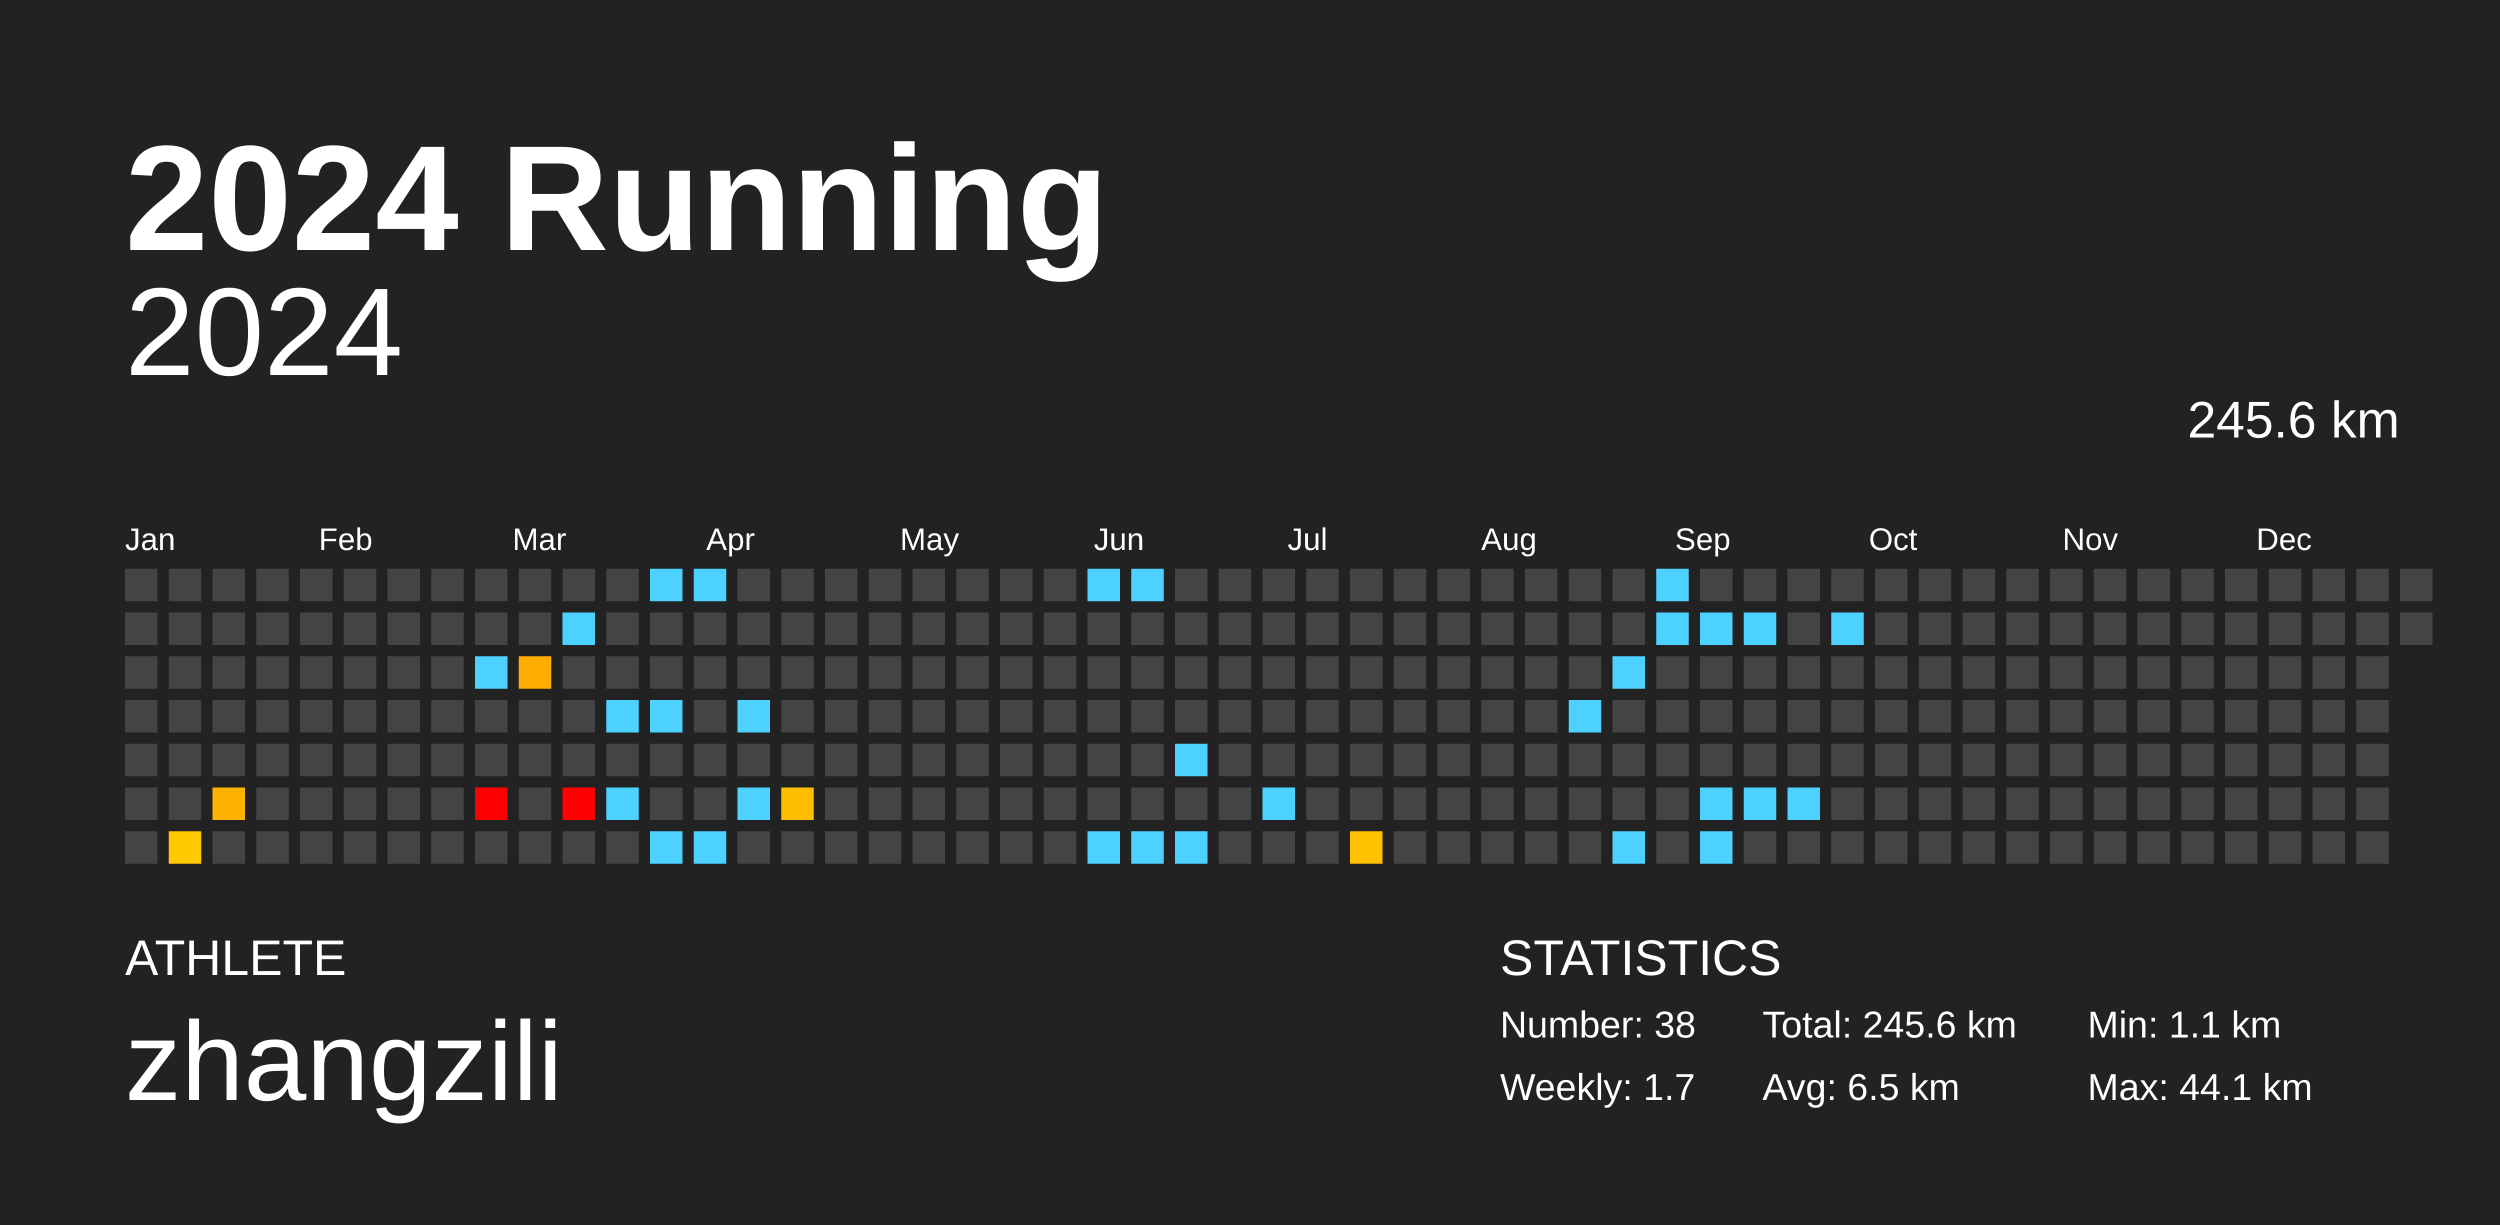
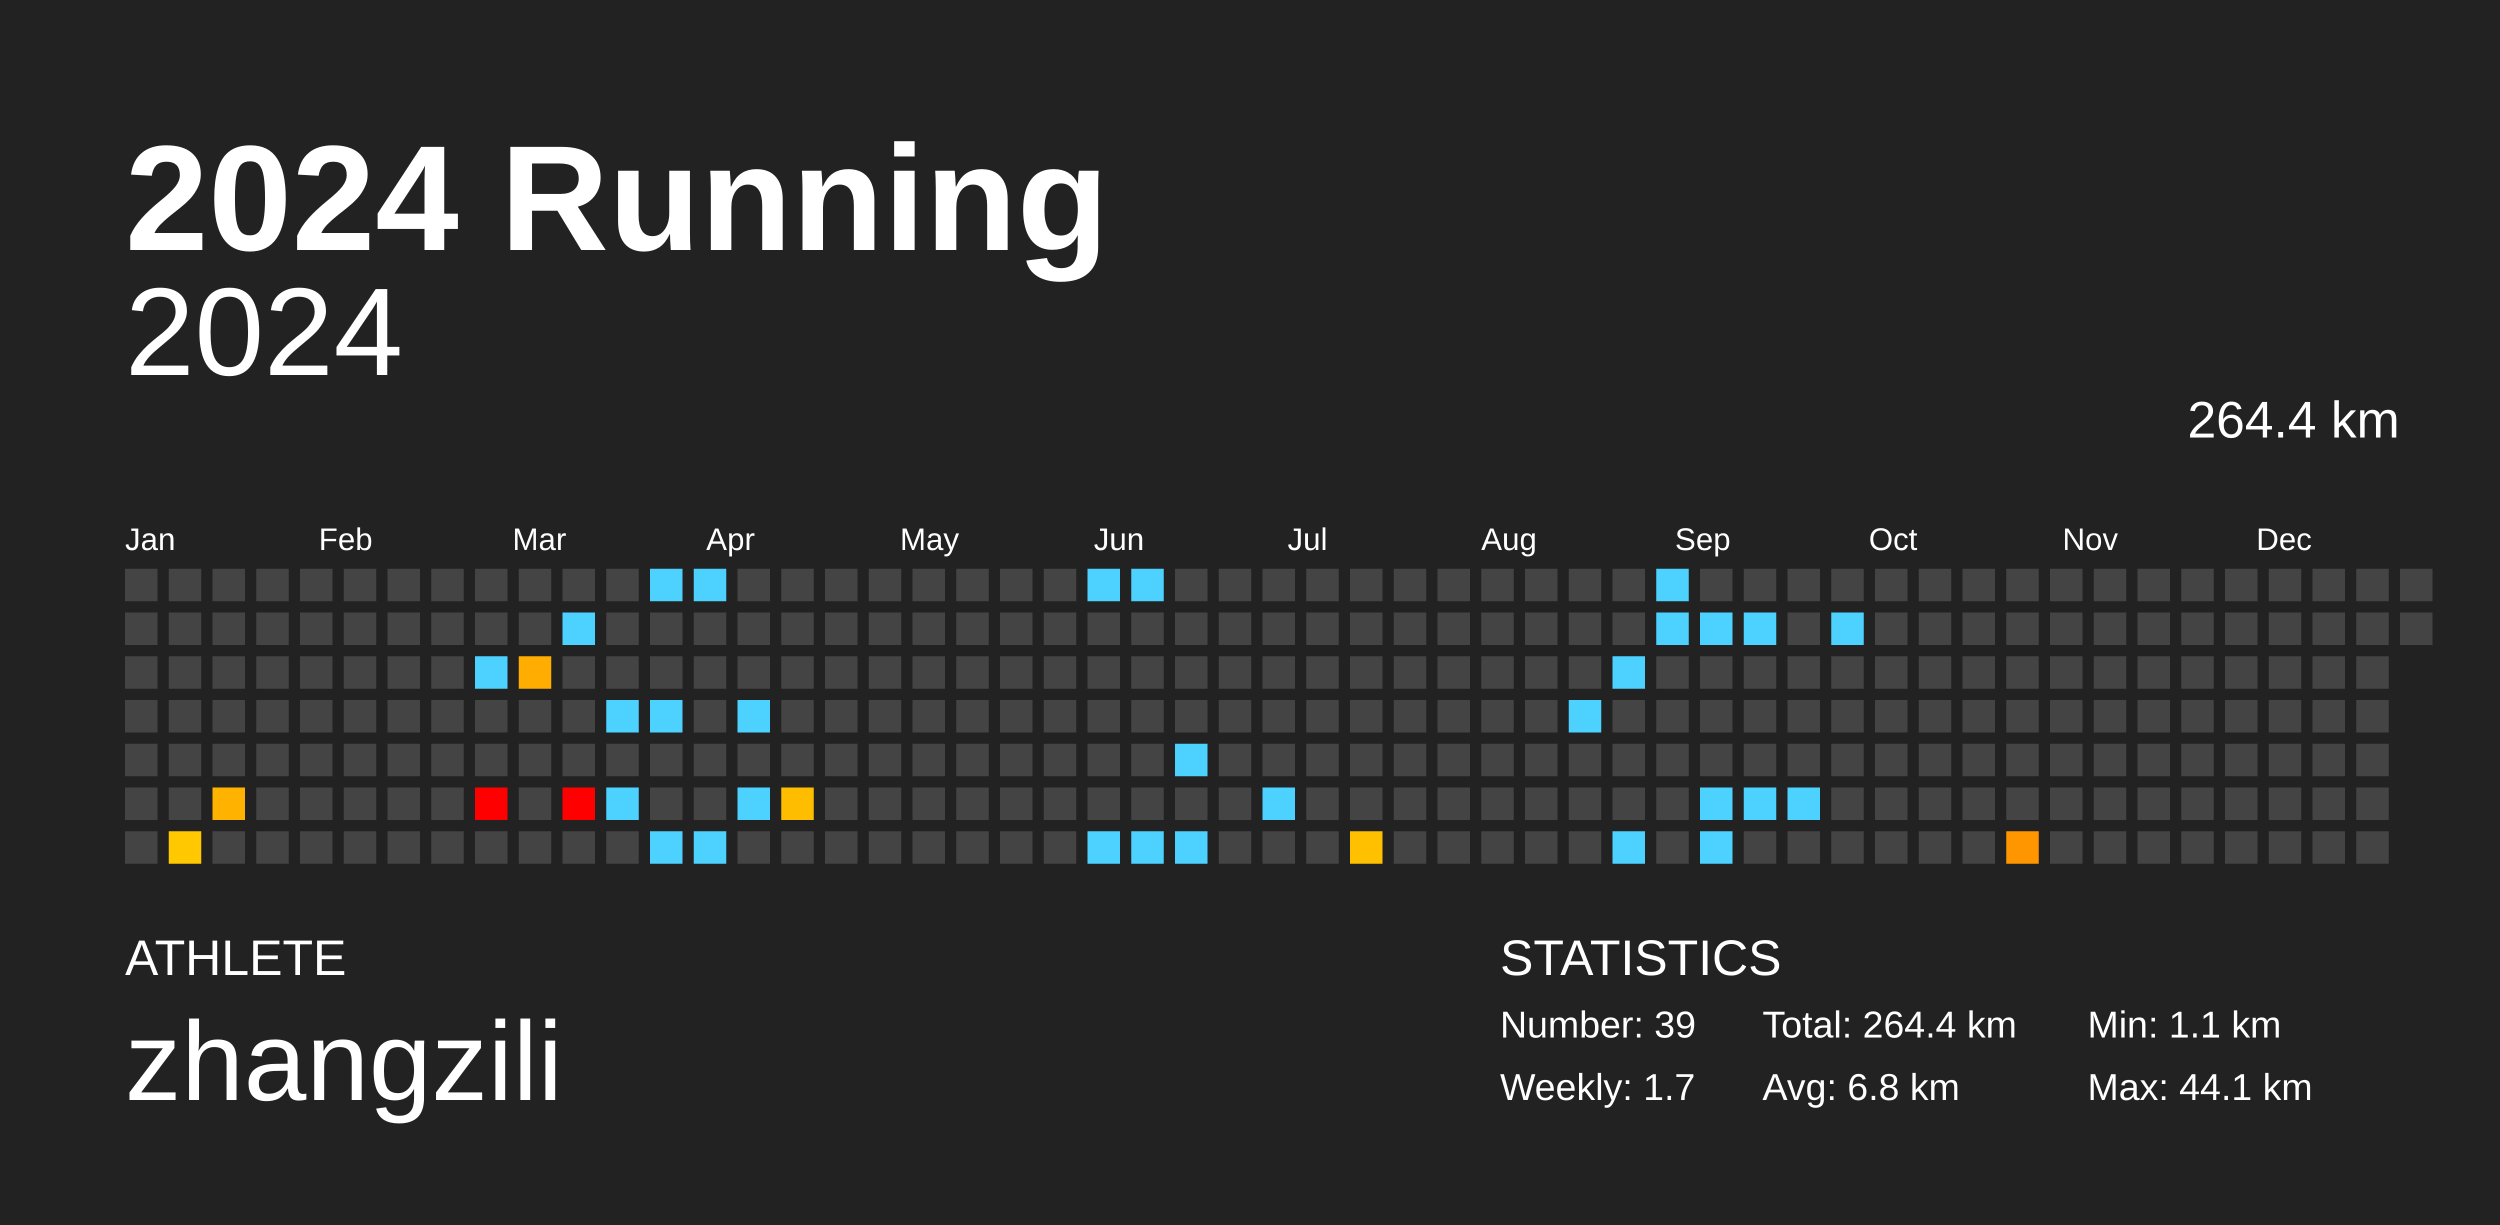
<svg xmlns="http://www.w3.org/2000/svg" baseProfile="full" height="98mm" version="1.1" viewBox="0,0,200,98" width="200mm">
  <defs />
  <rect fill="#222222" height="98" width="200" x="0" y="0" />
  <text fill="#FFFFFF" style="font-size:12px; font-family:Arial; font-weight:bold;" x="10" y="20">2024 Running</text>
  <text fill="#FFFFFF" style="font-size:4px; font-family:Arial" x="10" y="78">ATHLETE</text>
  <text fill="#FFFFFF" style="font-size:9px; font-family:Arial" x="10" y="88">zhangzili</text>
  <text fill="#FFFFFF" style="font-size:4px; font-family:Arial" x="120" y="78">STATISTICS</text>
-   <text fill="#FFFFFF" style="font-size:3px; font-family:Arial" x="120" y="83">Number: 38</text>
+   <text fill="#FFFFFF" style="font-size:3px; font-family:Arial" x="120" y="83">Number: 39</text>
  <text fill="#FFFFFF" style="font-size:3px; font-family:Arial" x="120" y="88">Weekly: 1.7</text>
-   <text fill="#FFFFFF" style="font-size:3px; font-family:Arial" x="141" y="83">Total: 245.6 km</text>
-   <text fill="#FFFFFF" style="font-size:3px; font-family:Arial" x="141" y="88">Avg: 6.5 km</text>
+   <text fill="#FFFFFF" style="font-size:3px; font-family:Arial" x="141" y="83">Total: 264.4 km</text>
+   <text fill="#FFFFFF" style="font-size:3px; font-family:Arial" x="141" y="88">Avg: 6.8 km</text>
  <text fill="#FFFFFF" style="font-size:3px; font-family:Arial" x="167" y="83">Min: 1.1 km</text>
  <text fill="#FFFFFF" style="font-size:3px; font-family:Arial" x="167" y="88">Max: 44.1 km</text>
  <text alignment-baseline="hanging" fill="#FFFFFF" style="font-size:10.0px; font-family:Arial;" x="10" y="30">2024</text>
-   <text alignment-baseline="hanging" fill="#FFFFFF" style="font-size:4.125px; font-family:Arial;" x="175" y="35">245.6 km</text>
+   <text alignment-baseline="hanging" fill="#FFFFFF" style="font-size:4.125px; font-family:Arial;" x="175" y="35">264.4 km</text>
  <text fill="#FFFFFF" style="font-size:2.5px; font-family:Arial" x="10.0" y="44">Jan</text>
  <text fill="#FFFFFF" style="font-size:2.5px; font-family:Arial" x="25.5" y="44">Feb</text>
  <text fill="#FFFFFF" style="font-size:2.5px; font-family:Arial" x="41.0" y="44">Mar</text>
  <text fill="#FFFFFF" style="font-size:2.5px; font-family:Arial" x="56.5" y="44">Apr</text>
  <text fill="#FFFFFF" style="font-size:2.5px; font-family:Arial" x="72.0" y="44">May</text>
  <text fill="#FFFFFF" style="font-size:2.5px; font-family:Arial" x="87.5" y="44">Jun</text>
  <text fill="#FFFFFF" style="font-size:2.5px; font-family:Arial" x="103.0" y="44">Jul</text>
  <text fill="#FFFFFF" style="font-size:2.5px; font-family:Arial" x="118.5" y="44">Aug</text>
  <text fill="#FFFFFF" style="font-size:2.5px; font-family:Arial" x="134.0" y="44">Sep</text>
  <text fill="#FFFFFF" style="font-size:2.5px; font-family:Arial" x="149.5" y="44">Oct</text>
  <text fill="#FFFFFF" style="font-size:2.5px; font-family:Arial" x="165.0" y="44">Nov</text>
  <text fill="#FFFFFF" style="font-size:2.5px; font-family:Arial" x="180.5" y="44">Dec</text>
  <rect fill="#444444" height="2.6" width="2.6" x="10.0" y="45.5" />
  <rect fill="#444444" height="2.6" width="2.6" x="10.0" y="49.0" />
  <rect fill="#444444" height="2.6" width="2.6" x="10.0" y="52.5" />
  <rect fill="#444444" height="2.6" width="2.6" x="10.0" y="56.0" />
  <rect fill="#444444" height="2.6" width="2.6" x="10.0" y="59.5" />
  <rect fill="#444444" height="2.6" width="2.6" x="10.0" y="63.0" />
  <rect fill="#444444" height="2.6" width="2.6" x="10.0" y="66.5" />
  <rect fill="#444444" height="2.6" width="2.6" x="13.5" y="45.5" />
  <rect fill="#444444" height="2.6" width="2.6" x="13.5" y="49.0" />
  <rect fill="#444444" height="2.6" width="2.6" x="13.5" y="52.5" />
  <rect fill="#444444" height="2.6" width="2.6" x="13.5" y="56.0" />
  <rect fill="#444444" height="2.6" width="2.6" x="13.5" y="59.5" />
  <rect fill="#444444" height="2.6" width="2.6" x="13.5" y="63.0" />
  <rect fill="#ffc800" height="2.6" width="2.6" x="13.5" y="66.5" />
  <rect fill="#444444" height="2.6" width="2.6" x="17.0" y="45.5" />
  <rect fill="#444444" height="2.6" width="2.6" x="17.0" y="49.0" />
  <rect fill="#444444" height="2.6" width="2.6" x="17.0" y="52.5" />
  <rect fill="#444444" height="2.6" width="2.6" x="17.0" y="56.0" />
  <rect fill="#444444" height="2.6" width="2.6" x="17.0" y="59.5" />
  <rect fill="#ffb300" height="2.6" width="2.6" x="17.0" y="63.0" />
  <rect fill="#444444" height="2.6" width="2.6" x="17.0" y="66.5" />
  <rect fill="#444444" height="2.6" width="2.6" x="20.5" y="45.5" />
  <rect fill="#444444" height="2.6" width="2.6" x="20.5" y="49.0" />
  <rect fill="#444444" height="2.6" width="2.6" x="20.5" y="52.5" />
  <rect fill="#444444" height="2.6" width="2.6" x="20.5" y="56.0" />
  <rect fill="#444444" height="2.6" width="2.6" x="20.5" y="59.5" />
  <rect fill="#444444" height="2.6" width="2.6" x="20.5" y="63.0" />
  <rect fill="#444444" height="2.6" width="2.6" x="20.5" y="66.5" />
  <rect fill="#444444" height="2.6" width="2.6" x="24.0" y="45.5" />
  <rect fill="#444444" height="2.6" width="2.6" x="24.0" y="49.0" />
  <rect fill="#444444" height="2.6" width="2.6" x="24.0" y="52.5" />
  <rect fill="#444444" height="2.6" width="2.6" x="24.0" y="56.0" />
  <rect fill="#444444" height="2.6" width="2.6" x="24.0" y="59.5" />
  <rect fill="#444444" height="2.6" width="2.6" x="24.0" y="63.0" />
  <rect fill="#444444" height="2.6" width="2.6" x="24.0" y="66.5" />
  <rect fill="#444444" height="2.6" width="2.6" x="27.5" y="45.5" />
  <rect fill="#444444" height="2.6" width="2.6" x="27.5" y="49.0" />
  <rect fill="#444444" height="2.6" width="2.6" x="27.5" y="52.5" />
  <rect fill="#444444" height="2.6" width="2.6" x="27.5" y="56.0" />
  <rect fill="#444444" height="2.6" width="2.6" x="27.5" y="59.5" />
  <rect fill="#444444" height="2.6" width="2.6" x="27.5" y="63.0" />
  <rect fill="#444444" height="2.6" width="2.6" x="27.5" y="66.5" />
  <rect fill="#444444" height="2.6" width="2.6" x="31.0" y="45.5" />
  <rect fill="#444444" height="2.6" width="2.6" x="31.0" y="49.0" />
  <rect fill="#444444" height="2.6" width="2.6" x="31.0" y="52.5" />
  <rect fill="#444444" height="2.6" width="2.6" x="31.0" y="56.0" />
  <rect fill="#444444" height="2.6" width="2.6" x="31.0" y="59.5" />
  <rect fill="#444444" height="2.6" width="2.6" x="31.0" y="63.0" />
  <rect fill="#444444" height="2.6" width="2.6" x="31.0" y="66.5" />
  <rect fill="#444444" height="2.6" width="2.6" x="34.5" y="45.5" />
  <rect fill="#444444" height="2.6" width="2.6" x="34.5" y="49.0" />
  <rect fill="#444444" height="2.6" width="2.6" x="34.5" y="52.5" />
  <rect fill="#444444" height="2.6" width="2.6" x="34.5" y="56.0" />
  <rect fill="#444444" height="2.6" width="2.6" x="34.5" y="59.5" />
  <rect fill="#444444" height="2.6" width="2.6" x="34.5" y="63.0" />
  <rect fill="#444444" height="2.6" width="2.6" x="34.5" y="66.5" />
  <rect fill="#444444" height="2.6" width="2.6" x="38.0" y="45.5" />
  <rect fill="#444444" height="2.6" width="2.6" x="38.0" y="49.0" />
  <rect fill="#4dd2ff" height="2.6" width="2.6" x="38.0" y="52.5" />
  <rect fill="#444444" height="2.6" width="2.6" x="38.0" y="56.0" />
  <rect fill="#444444" height="2.6" width="2.6" x="38.0" y="59.5" />
  <rect fill="red" height="2.6" width="2.6" x="38.0" y="63.0" />
  <rect fill="#444444" height="2.6" width="2.6" x="38.0" y="66.5" />
  <rect fill="#444444" height="2.6" width="2.6" x="41.5" y="45.5" />
  <rect fill="#444444" height="2.6" width="2.6" x="41.5" y="49.0" />
  <rect fill="#ffad00" height="2.6" width="2.6" x="41.5" y="52.5" />
  <rect fill="#444444" height="2.6" width="2.6" x="41.5" y="56.0" />
  <rect fill="#444444" height="2.6" width="2.6" x="41.5" y="59.5" />
  <rect fill="#444444" height="2.6" width="2.6" x="41.5" y="63.0" />
  <rect fill="#444444" height="2.6" width="2.6" x="41.5" y="66.5" />
  <rect fill="#444444" height="2.6" width="2.6" x="45.0" y="45.5" />
  <rect fill="#4dd2ff" height="2.6" width="2.6" x="45.0" y="49.0" />
  <rect fill="#444444" height="2.6" width="2.6" x="45.0" y="52.5" />
  <rect fill="#444444" height="2.6" width="2.6" x="45.0" y="56.0" />
  <rect fill="#444444" height="2.6" width="2.6" x="45.0" y="59.5" />
  <rect fill="red" height="2.6" width="2.6" x="45.0" y="63.0" />
  <rect fill="#444444" height="2.6" width="2.6" x="45.0" y="66.5" />
  <rect fill="#444444" height="2.6" width="2.6" x="48.5" y="45.5" />
  <rect fill="#444444" height="2.6" width="2.6" x="48.5" y="49.0" />
  <rect fill="#444444" height="2.6" width="2.6" x="48.5" y="52.5" />
  <rect fill="#4dd2ff" height="2.6" width="2.6" x="48.5" y="56.0" />
  <rect fill="#444444" height="2.6" width="2.6" x="48.5" y="59.5" />
  <rect fill="#4dd2ff" height="2.6" width="2.6" x="48.5" y="63.0" />
  <rect fill="#444444" height="2.6" width="2.6" x="48.5" y="66.5" />
  <rect fill="#4dd2ff" height="2.6" width="2.6" x="52.0" y="45.5" />
  <rect fill="#444444" height="2.6" width="2.6" x="52.0" y="49.0" />
  <rect fill="#444444" height="2.6" width="2.6" x="52.0" y="52.5" />
  <rect fill="#4dd2ff" height="2.6" width="2.6" x="52.0" y="56.0" />
  <rect fill="#444444" height="2.6" width="2.6" x="52.0" y="59.5" />
  <rect fill="#444444" height="2.6" width="2.6" x="52.0" y="63.0" />
  <rect fill="#4dd2ff" height="2.6" width="2.6" x="52.0" y="66.5" />
  <rect fill="#4dd2ff" height="2.6" width="2.6" x="55.5" y="45.5" />
  <rect fill="#444444" height="2.6" width="2.6" x="55.5" y="49.0" />
  <rect fill="#444444" height="2.6" width="2.6" x="55.5" y="52.5" />
  <rect fill="#444444" height="2.6" width="2.6" x="55.5" y="56.0" />
  <rect fill="#444444" height="2.6" width="2.6" x="55.5" y="59.5" />
  <rect fill="#444444" height="2.6" width="2.6" x="55.5" y="63.0" />
  <rect fill="#4dd2ff" height="2.6" width="2.6" x="55.5" y="66.5" />
  <rect fill="#444444" height="2.6" width="2.6" x="59.0" y="45.5" />
  <rect fill="#444444" height="2.6" width="2.6" x="59.0" y="49.0" />
  <rect fill="#444444" height="2.6" width="2.6" x="59.0" y="52.5" />
  <rect fill="#4dd2ff" height="2.6" width="2.6" x="59.0" y="56.0" />
  <rect fill="#444444" height="2.6" width="2.6" x="59.0" y="59.5" />
  <rect fill="#4dd2ff" height="2.6" width="2.6" x="59.0" y="63.0" />
  <rect fill="#444444" height="2.6" width="2.6" x="59.0" y="66.5" />
  <rect fill="#444444" height="2.6" width="2.6" x="62.5" y="45.5" />
  <rect fill="#444444" height="2.6" width="2.6" x="62.5" y="49.0" />
  <rect fill="#444444" height="2.6" width="2.6" x="62.5" y="52.5" />
  <rect fill="#444444" height="2.6" width="2.6" x="62.5" y="56.0" />
  <rect fill="#444444" height="2.6" width="2.6" x="62.5" y="59.5" />
  <rect fill="#ffbd00" height="2.6" width="2.6" x="62.5" y="63.0" />
  <rect fill="#444444" height="2.6" width="2.6" x="62.5" y="66.5" />
  <rect fill="#444444" height="2.6" width="2.6" x="66.0" y="45.5" />
  <rect fill="#444444" height="2.6" width="2.6" x="66.0" y="49.0" />
  <rect fill="#444444" height="2.6" width="2.6" x="66.0" y="52.5" />
  <rect fill="#444444" height="2.6" width="2.6" x="66.0" y="56.0" />
  <rect fill="#444444" height="2.6" width="2.6" x="66.0" y="59.5" />
  <rect fill="#444444" height="2.6" width="2.6" x="66.0" y="63.0" />
  <rect fill="#444444" height="2.6" width="2.6" x="66.0" y="66.5" />
  <rect fill="#444444" height="2.6" width="2.6" x="69.5" y="45.5" />
  <rect fill="#444444" height="2.6" width="2.6" x="69.5" y="49.0" />
  <rect fill="#444444" height="2.6" width="2.6" x="69.5" y="52.5" />
  <rect fill="#444444" height="2.6" width="2.6" x="69.5" y="56.0" />
  <rect fill="#444444" height="2.6" width="2.6" x="69.5" y="59.5" />
  <rect fill="#444444" height="2.6" width="2.6" x="69.5" y="63.0" />
  <rect fill="#444444" height="2.6" width="2.6" x="69.5" y="66.5" />
  <rect fill="#444444" height="2.6" width="2.6" x="73.0" y="45.5" />
  <rect fill="#444444" height="2.6" width="2.6" x="73.0" y="49.0" />
  <rect fill="#444444" height="2.6" width="2.6" x="73.0" y="52.5" />
  <rect fill="#444444" height="2.6" width="2.6" x="73.0" y="56.0" />
  <rect fill="#444444" height="2.6" width="2.6" x="73.0" y="59.5" />
  <rect fill="#444444" height="2.6" width="2.6" x="73.0" y="63.0" />
  <rect fill="#444444" height="2.6" width="2.6" x="73.0" y="66.5" />
  <rect fill="#444444" height="2.6" width="2.6" x="76.5" y="45.5" />
  <rect fill="#444444" height="2.6" width="2.6" x="76.5" y="49.0" />
  <rect fill="#444444" height="2.6" width="2.6" x="76.5" y="52.5" />
  <rect fill="#444444" height="2.6" width="2.6" x="76.5" y="56.0" />
  <rect fill="#444444" height="2.6" width="2.6" x="76.5" y="59.5" />
  <rect fill="#444444" height="2.6" width="2.6" x="76.5" y="63.0" />
  <rect fill="#444444" height="2.6" width="2.6" x="76.5" y="66.5" />
  <rect fill="#444444" height="2.6" width="2.6" x="80.0" y="45.5" />
  <rect fill="#444444" height="2.6" width="2.6" x="80.0" y="49.0" />
  <rect fill="#444444" height="2.6" width="2.6" x="80.0" y="52.5" />
  <rect fill="#444444" height="2.6" width="2.6" x="80.0" y="56.0" />
  <rect fill="#444444" height="2.6" width="2.6" x="80.0" y="59.5" />
  <rect fill="#444444" height="2.6" width="2.6" x="80.0" y="63.0" />
  <rect fill="#444444" height="2.6" width="2.6" x="80.0" y="66.5" />
  <rect fill="#444444" height="2.6" width="2.6" x="83.5" y="45.5" />
  <rect fill="#444444" height="2.6" width="2.6" x="83.5" y="49.0" />
  <rect fill="#444444" height="2.6" width="2.6" x="83.5" y="52.5" />
  <rect fill="#444444" height="2.6" width="2.6" x="83.5" y="56.0" />
  <rect fill="#444444" height="2.6" width="2.6" x="83.5" y="59.5" />
  <rect fill="#444444" height="2.6" width="2.6" x="83.5" y="63.0" />
  <rect fill="#444444" height="2.6" width="2.6" x="83.5" y="66.5" />
  <rect fill="#4dd2ff" height="2.6" width="2.6" x="87.0" y="45.5" />
  <rect fill="#444444" height="2.6" width="2.6" x="87.0" y="49.0" />
  <rect fill="#444444" height="2.6" width="2.6" x="87.0" y="52.5" />
  <rect fill="#444444" height="2.6" width="2.6" x="87.0" y="56.0" />
  <rect fill="#444444" height="2.6" width="2.6" x="87.0" y="59.5" />
  <rect fill="#444444" height="2.6" width="2.6" x="87.0" y="63.0" />
  <rect fill="#4dd2ff" height="2.6" width="2.6" x="87.0" y="66.5" />
  <rect fill="#4dd2ff" height="2.6" width="2.6" x="90.5" y="45.5" />
  <rect fill="#444444" height="2.6" width="2.6" x="90.5" y="49.0" />
  <rect fill="#444444" height="2.6" width="2.6" x="90.5" y="52.5" />
  <rect fill="#444444" height="2.6" width="2.6" x="90.5" y="56.0" />
  <rect fill="#444444" height="2.6" width="2.6" x="90.5" y="59.5" />
  <rect fill="#444444" height="2.6" width="2.6" x="90.5" y="63.0" />
  <rect fill="#4dd2ff" height="2.6" width="2.6" x="90.5" y="66.5" />
  <rect fill="#444444" height="2.6" width="2.6" x="94.0" y="45.5" />
  <rect fill="#444444" height="2.6" width="2.6" x="94.0" y="49.0" />
  <rect fill="#444444" height="2.6" width="2.6" x="94.0" y="52.5" />
  <rect fill="#444444" height="2.6" width="2.6" x="94.0" y="56.0" />
  <rect fill="#4dd2ff" height="2.6" width="2.6" x="94.0" y="59.5" />
  <rect fill="#444444" height="2.6" width="2.6" x="94.0" y="63.0" />
  <rect fill="#4dd2ff" height="2.6" width="2.6" x="94.0" y="66.5" />
  <rect fill="#444444" height="2.6" width="2.6" x="97.5" y="45.5" />
  <rect fill="#444444" height="2.6" width="2.6" x="97.5" y="49.0" />
  <rect fill="#444444" height="2.6" width="2.6" x="97.5" y="52.5" />
  <rect fill="#444444" height="2.6" width="2.6" x="97.5" y="56.0" />
  <rect fill="#444444" height="2.6" width="2.6" x="97.5" y="59.5" />
  <rect fill="#444444" height="2.6" width="2.6" x="97.5" y="63.0" />
  <rect fill="#444444" height="2.6" width="2.6" x="97.5" y="66.5" />
  <rect fill="#444444" height="2.6" width="2.6" x="101.0" y="45.5" />
  <rect fill="#444444" height="2.6" width="2.6" x="101.0" y="49.0" />
  <rect fill="#444444" height="2.6" width="2.6" x="101.0" y="52.5" />
  <rect fill="#444444" height="2.6" width="2.6" x="101.0" y="56.0" />
  <rect fill="#444444" height="2.6" width="2.6" x="101.0" y="59.5" />
  <rect fill="#4dd2ff" height="2.6" width="2.6" x="101.0" y="63.0" />
  <rect fill="#444444" height="2.6" width="2.6" x="101.0" y="66.5" />
  <rect fill="#444444" height="2.6" width="2.6" x="104.5" y="45.5" />
  <rect fill="#444444" height="2.6" width="2.6" x="104.5" y="49.0" />
  <rect fill="#444444" height="2.6" width="2.6" x="104.5" y="52.5" />
  <rect fill="#444444" height="2.6" width="2.6" x="104.5" y="56.0" />
  <rect fill="#444444" height="2.6" width="2.6" x="104.5" y="59.5" />
  <rect fill="#444444" height="2.6" width="2.6" x="104.5" y="63.0" />
  <rect fill="#444444" height="2.6" width="2.6" x="104.5" y="66.5" />
  <rect fill="#444444" height="2.6" width="2.6" x="108.0" y="45.5" />
  <rect fill="#444444" height="2.6" width="2.6" x="108.0" y="49.0" />
  <rect fill="#444444" height="2.6" width="2.6" x="108.0" y="52.5" />
  <rect fill="#444444" height="2.6" width="2.6" x="108.0" y="56.0" />
  <rect fill="#444444" height="2.6" width="2.6" x="108.0" y="59.5" />
  <rect fill="#444444" height="2.6" width="2.6" x="108.0" y="63.0" />
  <rect fill="#ffc000" height="2.6" width="2.6" x="108.0" y="66.5" />
  <rect fill="#444444" height="2.6" width="2.6" x="111.5" y="45.5" />
  <rect fill="#444444" height="2.6" width="2.6" x="111.5" y="49.0" />
  <rect fill="#444444" height="2.6" width="2.6" x="111.5" y="52.5" />
  <rect fill="#444444" height="2.6" width="2.6" x="111.5" y="56.0" />
  <rect fill="#444444" height="2.6" width="2.6" x="111.5" y="59.5" />
  <rect fill="#444444" height="2.6" width="2.6" x="111.5" y="63.0" />
  <rect fill="#444444" height="2.6" width="2.6" x="111.5" y="66.5" />
  <rect fill="#444444" height="2.6" width="2.6" x="115.0" y="45.5" />
  <rect fill="#444444" height="2.6" width="2.6" x="115.0" y="49.0" />
  <rect fill="#444444" height="2.6" width="2.6" x="115.0" y="52.5" />
  <rect fill="#444444" height="2.6" width="2.6" x="115.0" y="56.0" />
  <rect fill="#444444" height="2.6" width="2.6" x="115.0" y="59.5" />
  <rect fill="#444444" height="2.6" width="2.6" x="115.0" y="63.0" />
  <rect fill="#444444" height="2.6" width="2.6" x="115.0" y="66.5" />
  <rect fill="#444444" height="2.6" width="2.6" x="118.5" y="45.5" />
  <rect fill="#444444" height="2.6" width="2.6" x="118.5" y="49.0" />
  <rect fill="#444444" height="2.6" width="2.6" x="118.5" y="52.5" />
  <rect fill="#444444" height="2.6" width="2.6" x="118.5" y="56.0" />
  <rect fill="#444444" height="2.6" width="2.6" x="118.5" y="59.5" />
  <rect fill="#444444" height="2.6" width="2.6" x="118.5" y="63.0" />
  <rect fill="#444444" height="2.6" width="2.6" x="118.5" y="66.5" />
  <rect fill="#444444" height="2.6" width="2.6" x="122.0" y="45.5" />
  <rect fill="#444444" height="2.6" width="2.6" x="122.0" y="49.0" />
  <rect fill="#444444" height="2.6" width="2.6" x="122.0" y="52.5" />
  <rect fill="#444444" height="2.6" width="2.6" x="122.0" y="56.0" />
  <rect fill="#444444" height="2.6" width="2.6" x="122.0" y="59.5" />
  <rect fill="#444444" height="2.6" width="2.6" x="122.0" y="63.0" />
  <rect fill="#444444" height="2.6" width="2.6" x="122.0" y="66.5" />
  <rect fill="#444444" height="2.6" width="2.6" x="125.5" y="45.5" />
  <rect fill="#444444" height="2.6" width="2.6" x="125.5" y="49.0" />
  <rect fill="#444444" height="2.6" width="2.6" x="125.5" y="52.5" />
  <rect fill="#4dd2ff" height="2.6" width="2.6" x="125.5" y="56.0" />
  <rect fill="#444444" height="2.6" width="2.6" x="125.5" y="59.5" />
  <rect fill="#444444" height="2.6" width="2.6" x="125.5" y="63.0" />
  <rect fill="#444444" height="2.6" width="2.6" x="125.5" y="66.5" />
  <rect fill="#444444" height="2.6" width="2.6" x="129.0" y="45.5" />
  <rect fill="#444444" height="2.6" width="2.6" x="129.0" y="49.0" />
  <rect fill="#4dd2ff" height="2.6" width="2.6" x="129.0" y="52.5" />
  <rect fill="#444444" height="2.6" width="2.6" x="129.0" y="56.0" />
  <rect fill="#444444" height="2.6" width="2.6" x="129.0" y="59.5" />
  <rect fill="#444444" height="2.6" width="2.6" x="129.0" y="63.0" />
  <rect fill="#4dd2ff" height="2.6" width="2.6" x="129.0" y="66.5" />
  <rect fill="#4dd2ff" height="2.6" width="2.6" x="132.5" y="45.5" />
  <rect fill="#4dd2ff" height="2.6" width="2.6" x="132.5" y="49.0" />
  <rect fill="#444444" height="2.6" width="2.6" x="132.5" y="52.5" />
  <rect fill="#444444" height="2.6" width="2.6" x="132.5" y="56.0" />
  <rect fill="#444444" height="2.6" width="2.6" x="132.5" y="59.5" />
  <rect fill="#444444" height="2.6" width="2.6" x="132.5" y="63.0" />
  <rect fill="#444444" height="2.6" width="2.6" x="132.5" y="66.5" />
  <rect fill="#444444" height="2.6" width="2.6" x="136.0" y="45.5" />
  <rect fill="#4dd2ff" height="2.6" width="2.6" x="136.0" y="49.0" />
  <rect fill="#444444" height="2.6" width="2.6" x="136.0" y="52.5" />
  <rect fill="#444444" height="2.6" width="2.6" x="136.0" y="56.0" />
  <rect fill="#444444" height="2.6" width="2.6" x="136.0" y="59.5" />
  <rect fill="#4dd2ff" height="2.6" width="2.6" x="136.0" y="63.0" />
  <rect fill="#4dd2ff" height="2.6" width="2.6" x="136.0" y="66.5" />
  <rect fill="#444444" height="2.6" width="2.6" x="139.5" y="45.5" />
  <rect fill="#4dd2ff" height="2.6" width="2.6" x="139.5" y="49.0" />
  <rect fill="#444444" height="2.6" width="2.6" x="139.5" y="52.5" />
  <rect fill="#444444" height="2.6" width="2.6" x="139.5" y="56.0" />
  <rect fill="#444444" height="2.6" width="2.6" x="139.5" y="59.5" />
  <rect fill="#4dd2ff" height="2.6" width="2.6" x="139.5" y="63.0" />
  <rect fill="#444444" height="2.6" width="2.6" x="139.5" y="66.5" />
  <rect fill="#444444" height="2.6" width="2.6" x="143.0" y="45.5" />
  <rect fill="#444444" height="2.6" width="2.6" x="143.0" y="49.0" />
  <rect fill="#444444" height="2.6" width="2.6" x="143.0" y="52.5" />
  <rect fill="#444444" height="2.6" width="2.6" x="143.0" y="56.0" />
  <rect fill="#444444" height="2.6" width="2.6" x="143.0" y="59.5" />
  <rect fill="#4dd2ff" height="2.6" width="2.6" x="143.0" y="63.0" />
  <rect fill="#444444" height="2.6" width="2.6" x="143.0" y="66.5" />
  <rect fill="#444444" height="2.6" width="2.6" x="146.5" y="45.5" />
  <rect fill="#4dd2ff" height="2.6" width="2.6" x="146.5" y="49.0" />
  <rect fill="#444444" height="2.6" width="2.6" x="146.5" y="52.5" />
  <rect fill="#444444" height="2.6" width="2.6" x="146.5" y="56.0" />
  <rect fill="#444444" height="2.6" width="2.6" x="146.5" y="59.5" />
  <rect fill="#444444" height="2.6" width="2.6" x="146.5" y="63.0" />
  <rect fill="#444444" height="2.6" width="2.6" x="146.5" y="66.5" />
  <rect fill="#444444" height="2.6" width="2.6" x="150.0" y="45.5" />
  <rect fill="#444444" height="2.6" width="2.6" x="150.0" y="49.0" />
  <rect fill="#444444" height="2.6" width="2.6" x="150.0" y="52.5" />
  <rect fill="#444444" height="2.6" width="2.6" x="150.0" y="56.0" />
  <rect fill="#444444" height="2.6" width="2.6" x="150.0" y="59.5" />
  <rect fill="#444444" height="2.6" width="2.6" x="150.0" y="63.0" />
  <rect fill="#444444" height="2.6" width="2.6" x="150.0" y="66.5" />
  <rect fill="#444444" height="2.6" width="2.6" x="153.5" y="45.5" />
  <rect fill="#444444" height="2.6" width="2.6" x="153.5" y="49.0" />
  <rect fill="#444444" height="2.6" width="2.6" x="153.5" y="52.5" />
  <rect fill="#444444" height="2.6" width="2.6" x="153.5" y="56.0" />
  <rect fill="#444444" height="2.6" width="2.6" x="153.5" y="59.5" />
  <rect fill="#444444" height="2.6" width="2.6" x="153.5" y="63.0" />
  <rect fill="#444444" height="2.6" width="2.6" x="153.5" y="66.5" />
  <rect fill="#444444" height="2.6" width="2.6" x="157.0" y="45.5" />
  <rect fill="#444444" height="2.6" width="2.6" x="157.0" y="49.0" />
  <rect fill="#444444" height="2.6" width="2.6" x="157.0" y="52.5" />
  <rect fill="#444444" height="2.6" width="2.6" x="157.0" y="56.0" />
  <rect fill="#444444" height="2.6" width="2.6" x="157.0" y="59.5" />
  <rect fill="#444444" height="2.6" width="2.6" x="157.0" y="63.0" />
  <rect fill="#444444" height="2.6" width="2.6" x="157.0" y="66.5" />
  <rect fill="#444444" height="2.6" width="2.6" x="160.5" y="45.5" />
  <rect fill="#444444" height="2.6" width="2.6" x="160.5" y="49.0" />
  <rect fill="#444444" height="2.6" width="2.6" x="160.5" y="52.5" />
  <rect fill="#444444" height="2.6" width="2.6" x="160.5" y="56.0" />
  <rect fill="#444444" height="2.6" width="2.6" x="160.5" y="59.5" />
  <rect fill="#444444" height="2.6" width="2.6" x="160.5" y="63.0" />
-   <rect fill="#444444" height="2.6" width="2.6" x="160.5" y="66.5" />
+   <rect fill="#ff9600" height="2.6" width="2.6" x="160.5" y="66.5" />
  <rect fill="#444444" height="2.6" width="2.6" x="164.0" y="45.5" />
  <rect fill="#444444" height="2.6" width="2.6" x="164.0" y="49.0" />
  <rect fill="#444444" height="2.6" width="2.6" x="164.0" y="52.5" />
  <rect fill="#444444" height="2.6" width="2.6" x="164.0" y="56.0" />
  <rect fill="#444444" height="2.6" width="2.6" x="164.0" y="59.5" />
  <rect fill="#444444" height="2.6" width="2.6" x="164.0" y="63.0" />
  <rect fill="#444444" height="2.6" width="2.6" x="164.0" y="66.5" />
  <rect fill="#444444" height="2.6" width="2.6" x="167.5" y="45.5" />
  <rect fill="#444444" height="2.6" width="2.6" x="167.5" y="49.0" />
  <rect fill="#444444" height="2.6" width="2.6" x="167.5" y="52.5" />
  <rect fill="#444444" height="2.6" width="2.6" x="167.5" y="56.0" />
  <rect fill="#444444" height="2.6" width="2.6" x="167.5" y="59.5" />
  <rect fill="#444444" height="2.6" width="2.6" x="167.5" y="63.0" />
  <rect fill="#444444" height="2.6" width="2.6" x="167.5" y="66.5" />
  <rect fill="#444444" height="2.6" width="2.6" x="171.0" y="45.5" />
  <rect fill="#444444" height="2.6" width="2.6" x="171.0" y="49.0" />
  <rect fill="#444444" height="2.6" width="2.6" x="171.0" y="52.5" />
  <rect fill="#444444" height="2.6" width="2.6" x="171.0" y="56.0" />
  <rect fill="#444444" height="2.6" width="2.6" x="171.0" y="59.5" />
  <rect fill="#444444" height="2.6" width="2.6" x="171.0" y="63.0" />
  <rect fill="#444444" height="2.6" width="2.6" x="171.0" y="66.5" />
  <rect fill="#444444" height="2.6" width="2.6" x="174.5" y="45.5" />
  <rect fill="#444444" height="2.6" width="2.6" x="174.5" y="49.0" />
  <rect fill="#444444" height="2.6" width="2.6" x="174.5" y="52.5" />
  <rect fill="#444444" height="2.6" width="2.6" x="174.5" y="56.0" />
  <rect fill="#444444" height="2.6" width="2.6" x="174.5" y="59.5" />
  <rect fill="#444444" height="2.6" width="2.6" x="174.5" y="63.0" />
  <rect fill="#444444" height="2.6" width="2.6" x="174.5" y="66.5" />
  <rect fill="#444444" height="2.6" width="2.6" x="178.0" y="45.5" />
  <rect fill="#444444" height="2.6" width="2.6" x="178.0" y="49.0" />
  <rect fill="#444444" height="2.6" width="2.6" x="178.0" y="52.5" />
  <rect fill="#444444" height="2.6" width="2.6" x="178.0" y="56.0" />
  <rect fill="#444444" height="2.6" width="2.6" x="178.0" y="59.5" />
  <rect fill="#444444" height="2.6" width="2.6" x="178.0" y="63.0" />
  <rect fill="#444444" height="2.6" width="2.6" x="178.0" y="66.5" />
  <rect fill="#444444" height="2.6" width="2.6" x="181.5" y="45.5" />
  <rect fill="#444444" height="2.6" width="2.6" x="181.5" y="49.0" />
  <rect fill="#444444" height="2.6" width="2.6" x="181.5" y="52.5" />
  <rect fill="#444444" height="2.6" width="2.6" x="181.5" y="56.0" />
  <rect fill="#444444" height="2.6" width="2.6" x="181.5" y="59.5" />
  <rect fill="#444444" height="2.6" width="2.6" x="181.5" y="63.0" />
  <rect fill="#444444" height="2.6" width="2.6" x="181.5" y="66.5" />
  <rect fill="#444444" height="2.6" width="2.6" x="185.0" y="45.5" />
  <rect fill="#444444" height="2.6" width="2.6" x="185.0" y="49.0" />
  <rect fill="#444444" height="2.6" width="2.6" x="185.0" y="52.5" />
  <rect fill="#444444" height="2.6" width="2.6" x="185.0" y="56.0" />
  <rect fill="#444444" height="2.6" width="2.6" x="185.0" y="59.5" />
  <rect fill="#444444" height="2.6" width="2.6" x="185.0" y="63.0" />
  <rect fill="#444444" height="2.6" width="2.6" x="185.0" y="66.5" />
  <rect fill="#444444" height="2.6" width="2.6" x="188.5" y="45.5" />
  <rect fill="#444444" height="2.6" width="2.6" x="188.5" y="49.0" />
  <rect fill="#444444" height="2.6" width="2.6" x="188.5" y="52.5" />
  <rect fill="#444444" height="2.6" width="2.6" x="188.5" y="56.0" />
  <rect fill="#444444" height="2.6" width="2.6" x="188.5" y="59.5" />
  <rect fill="#444444" height="2.6" width="2.6" x="188.5" y="63.0" />
  <rect fill="#444444" height="2.6" width="2.6" x="188.5" y="66.5" />
  <rect fill="#444444" height="2.6" width="2.6" x="192.0" y="45.5" />
  <rect fill="#444444" height="2.6" width="2.6" x="192.0" y="49.0" />
</svg>
